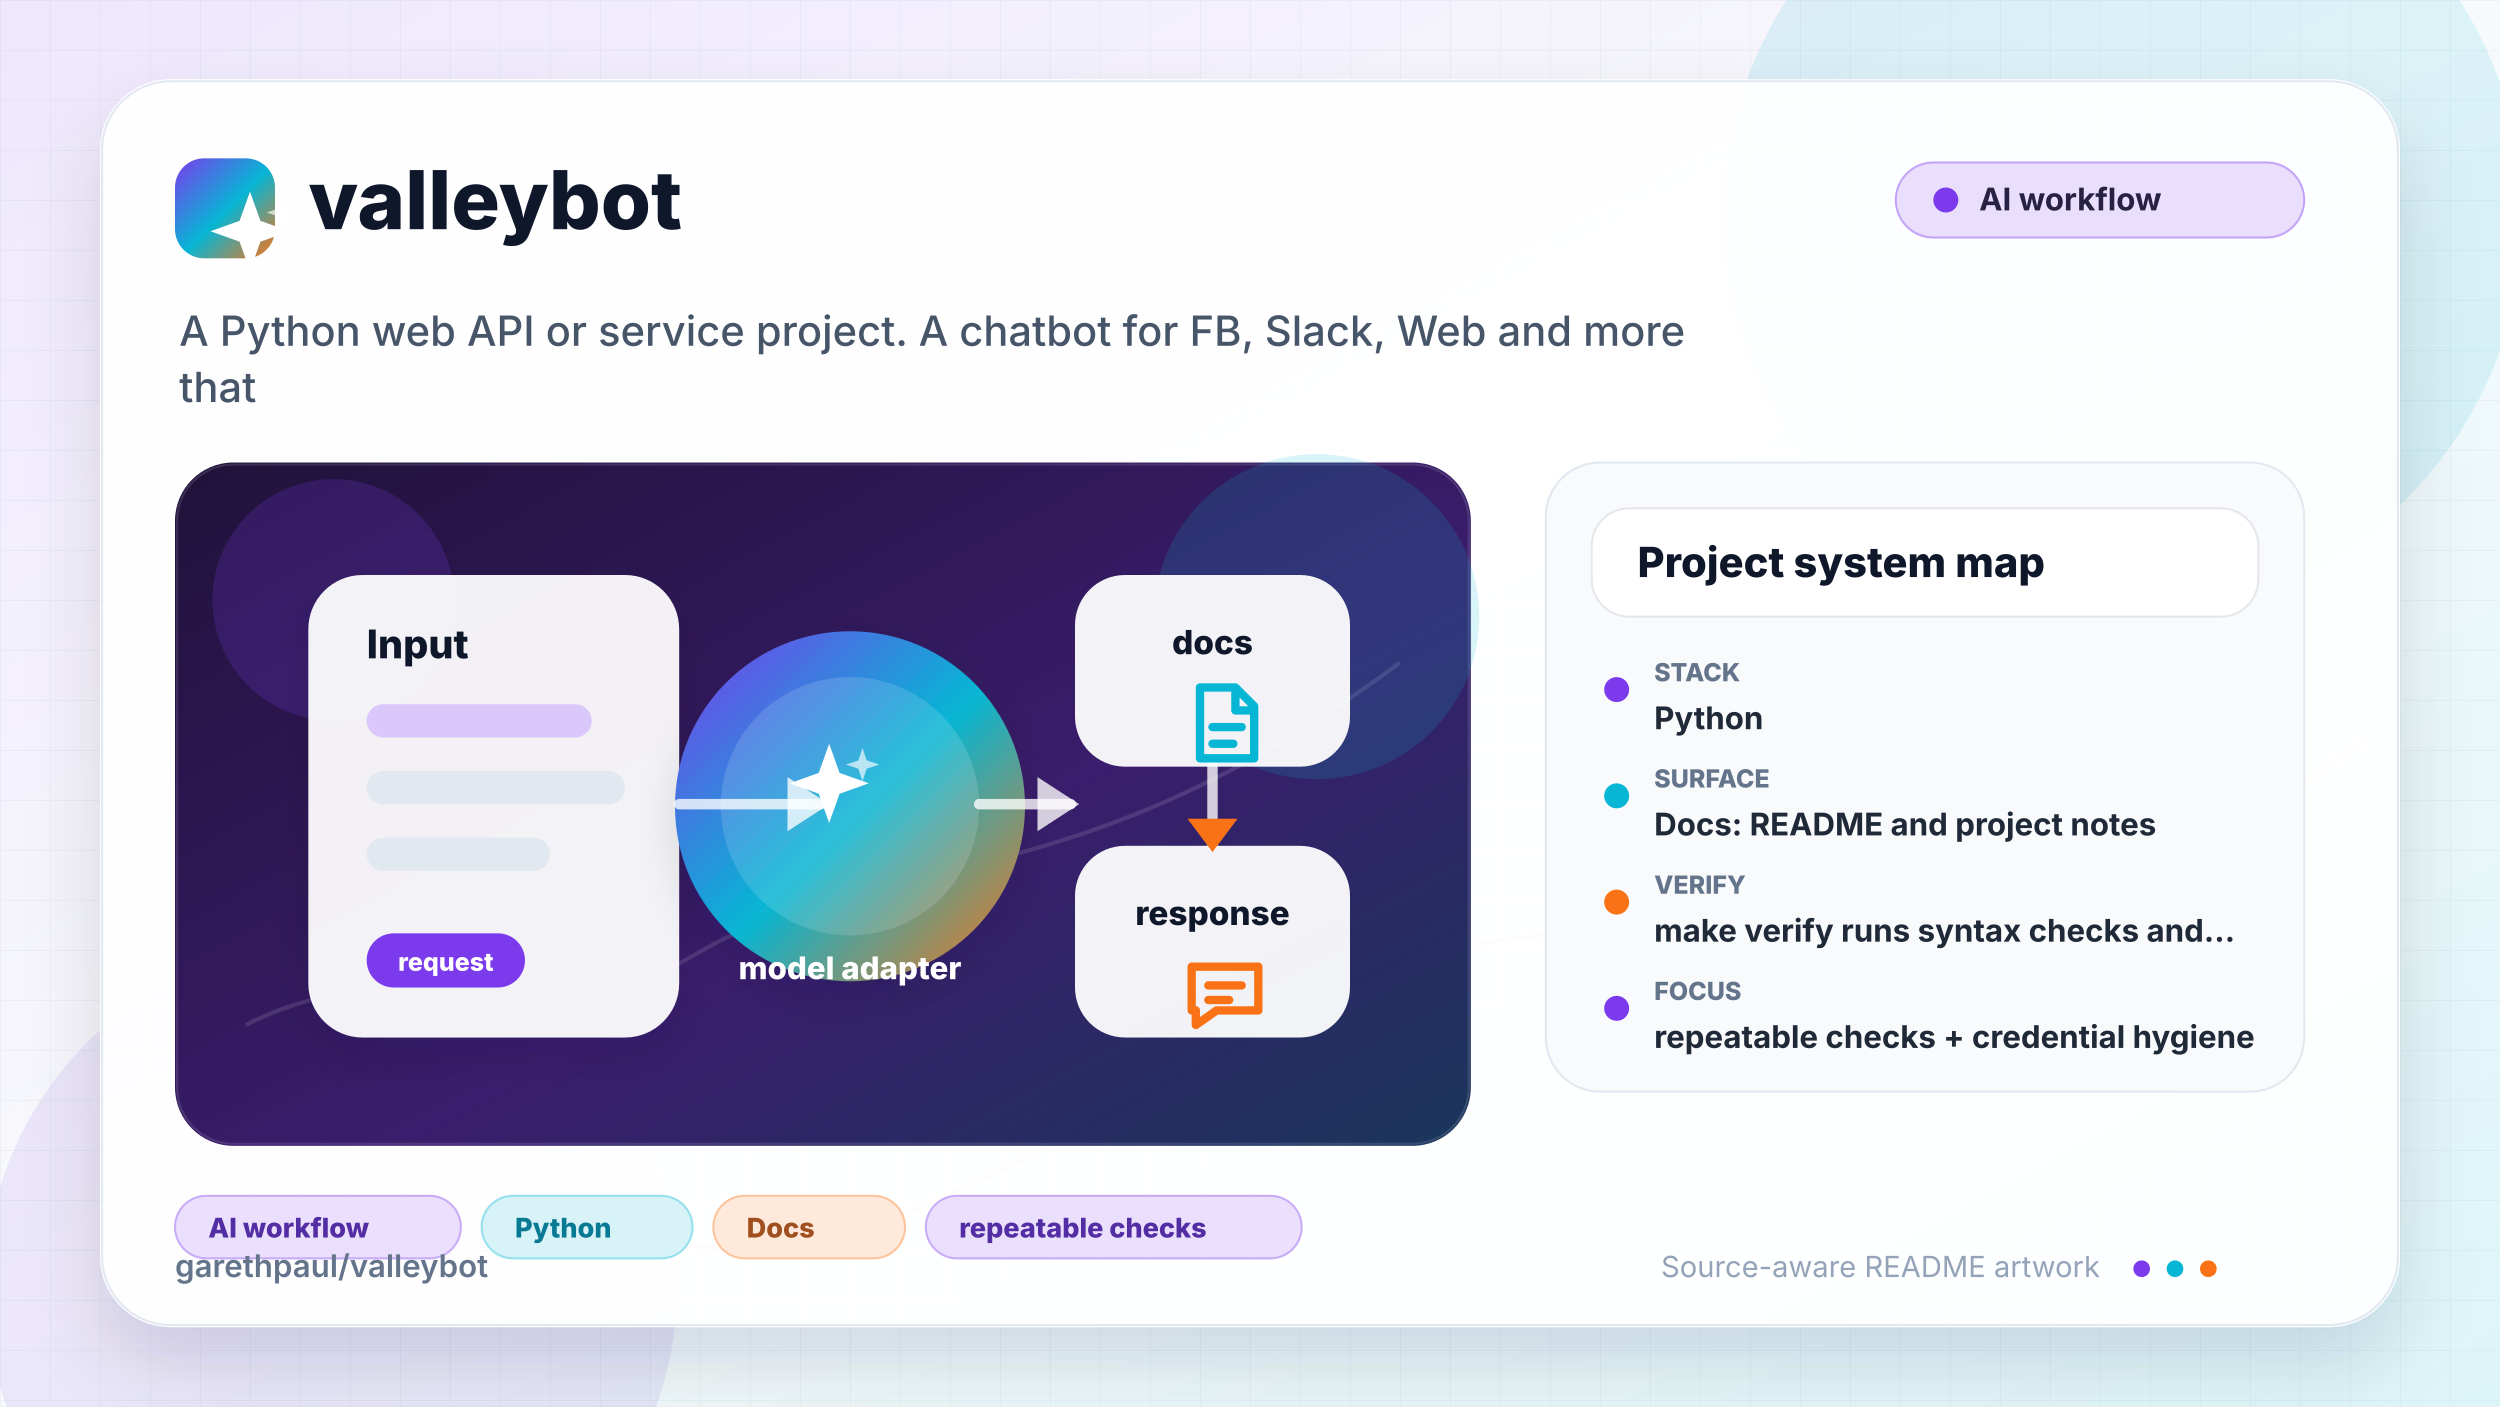
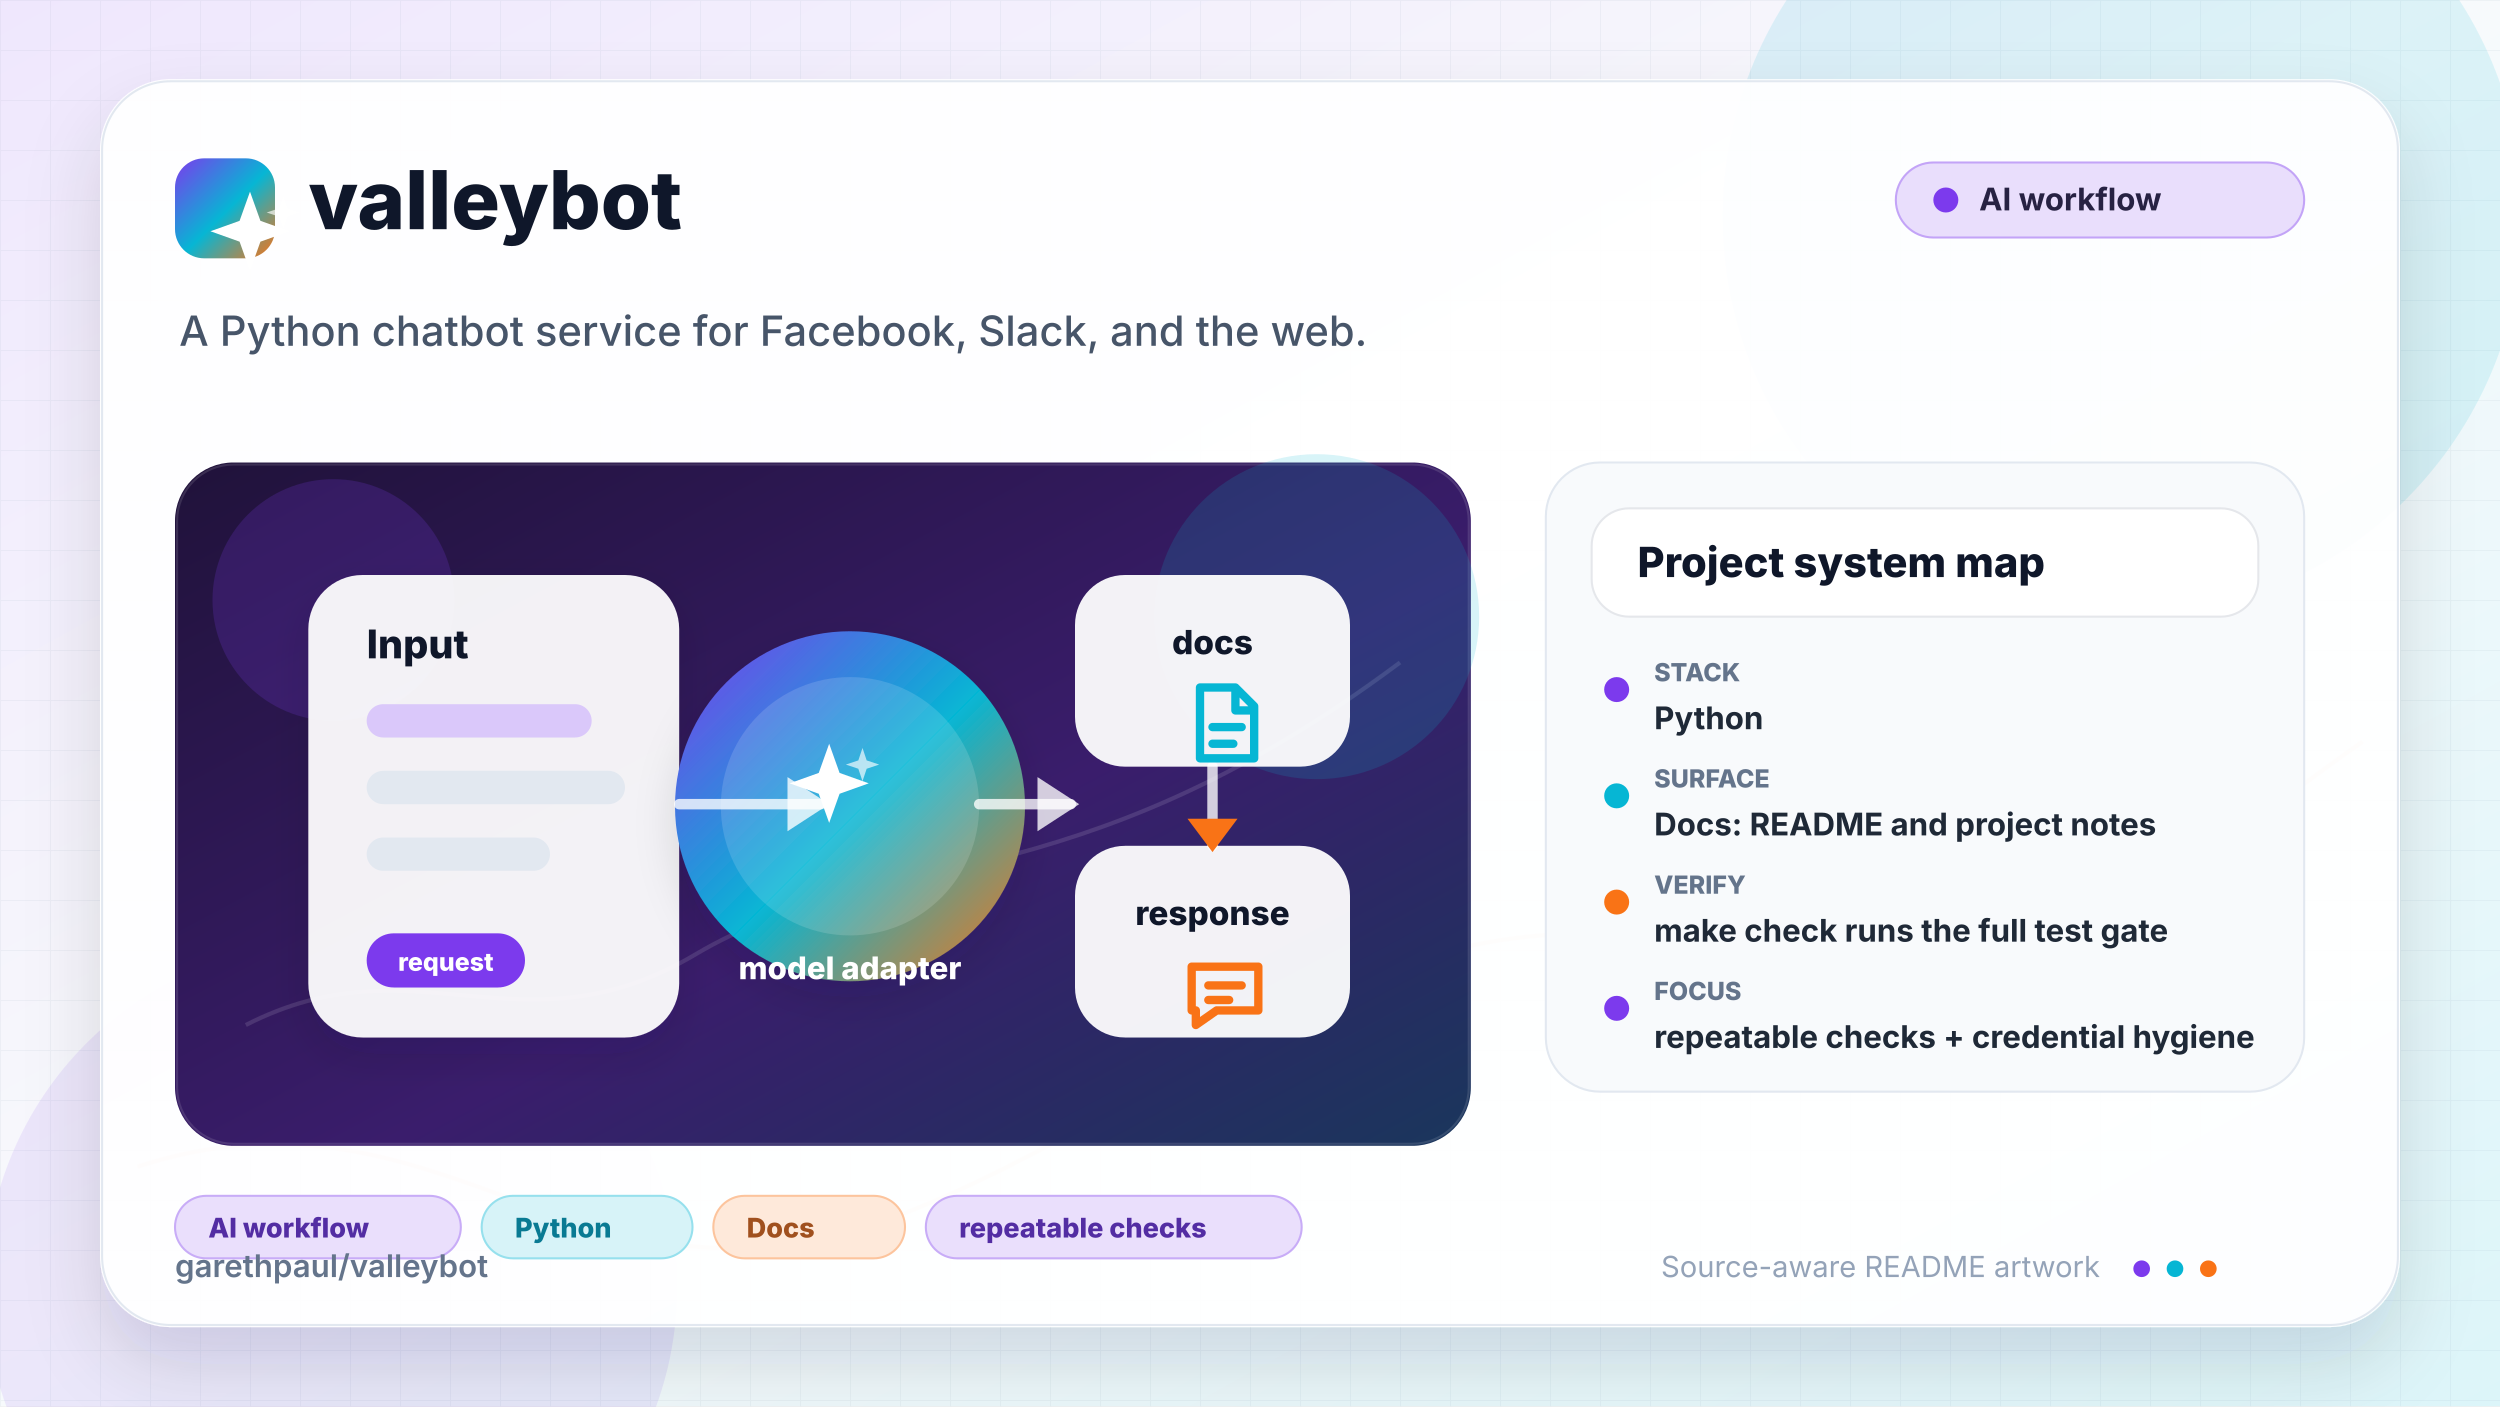
<svg xmlns="http://www.w3.org/2000/svg" width="1200" height="675" viewBox="0 0 1200 675" role="img" aria-labelledby="ppjvent-title ppjvent-desc">
  <defs>
    <linearGradient id="ppjvent-bg" x1="0" y1="0" x2="1" y2="1">
      <stop offset="0%" stop-color="#efe7fd" />
      <stop offset="48%" stop-color="#f8fafc" />
      <stop offset="100%" stop-color="#dcf5f9" />
    </linearGradient>
    <linearGradient id="ppjvent-stage" x1="0" y1="0" x2="1" y2="1">
      <stop offset="0%" stop-color="#20123a" />
      <stop offset="58%" stop-color="#3a1d6c" />
      <stop offset="100%" stop-color="#1a365c" />
    </linearGradient>
    <linearGradient id="ppjvent-accent" x1="0" y1="0" x2="1" y2="1">
      <stop offset="0%" stop-color="#7c3aed" />
      <stop offset="52%" stop-color="#06b6d4" />
      <stop offset="100%" stop-color="#f97316" />
    </linearGradient>
    <linearGradient id="ppjvent-soft" x1="0" y1="0" x2="1" y2="1">
      <stop offset="0%" stop-color="#e0d0fb" />
      <stop offset="100%" stop-color="#fee0cc" />
    </linearGradient>
    <filter id="ppjvent-shadow" x="-20%" y="-20%" width="140%" height="150%">
      <feDropShadow dx="0" dy="18" stdDeviation="18" flood-color="#0f172a" flood-opacity="0.14" />
    </filter>
    <filter id="ppjvent-miniShadow" x="-20%" y="-20%" width="140%" height="150%">
      <feDropShadow dx="0" dy="8" stdDeviation="10" flood-color="#0f172a" flood-opacity="0.12" />
    </filter>
    <pattern id="ppjvent-grid" width="24" height="24" patternUnits="userSpaceOnUse">
      <path d="M24 0H0v24" fill="none" stroke="#94a3b8" stroke-opacity="0.16" stroke-width="1" />
    </pattern>
    <style>
      .label { font: 700 13px ui-sans-serif, system-ui, -apple-system, BlinkMacSystemFont, "Segoe UI", sans-serif; letter-spacing: 0; text-transform: uppercase; }
      .body { font-family: ui-sans-serif, system-ui, -apple-system, BlinkMacSystemFont, "Segoe UI", sans-serif; letter-spacing: 0; }
    </style>
  </defs>
  <rect width="1200" height="675" fill="url(#ppjvent-bg)" />
  <rect width="1200" height="675" fill="url(#ppjvent-grid)" opacity="0.65" />
  <circle cx="159" cy="618" r="166" fill="#7c3aed" opacity="0.10" />
  <circle cx="1019" cy="104" r="192" fill="#06b6d4" opacity="0.12" />
  <path d="M66 560 C214 512 278 642 430 584 C576 528 676 408 838 462 C966 504 1034 426 1134 356" fill="none" stroke="#f97316" stroke-width="2" stroke-opacity="0.18" />
  <rect x="48" y="38" width="1104" height="599" rx="34" fill="#ffffff" opacity="0.94" filter="url(#ppjvent-shadow)" />
  <rect x="49" y="39" width="1102" height="597" rx="33" fill="none" stroke="#e2e8f0" stroke-width="1" />
  <g class="body">
    <rect x="84" y="76" width="48" height="48" rx="14" fill="url(#ppjvent-accent)" />
    <path d="M22 2l5 14 14 5-14 5-5 14-5-14-14-5 14-5z" transform="translate(98 90)" fill="#ffffff" />
    <path d="M38 4l2 6 6 2-6 2-2 6-2-6-6-2 6-2z" transform="translate(98 90)" fill="#ffffff" opacity="0.65" />
    <text x="148" y="110" fill="#0f172a" font-size="39" font-weight="800">valleybot</text>
    <rect x="910" y="78" width="196" height="36" rx="18" fill="#e9defc" stroke="#c3a4f7" />
    <circle cx="934" cy="96" r="6" fill="#7c3aed" />
    <text x="950" y="101" fill="#272243" font-size="15" font-weight="700">AI workflow</text>
-     <text x="86" y="166" fill="#475569" font-size="20" font-weight="500">A Python web API or service project. A chatbot for FB, Slack, Web and more</text>
-     <text x="86" y="193" fill="#475569" font-size="20" font-weight="500">that</text>
+     <text x="86" y="166" fill="#475569" font-size="20" font-weight="500">A Python chatbot service for Facebook, Slack, and the web.</text>
  </g>
  <g transform="translate(84 222)">
    <rect x="0" y="0" width="622" height="328" rx="28" fill="url(#ppjvent-stage)" />
    <rect x="1" y="1" width="620" height="326" rx="27" fill="none" stroke="#ffffff" stroke-opacity="0.12" />
    <path d="M34 270 C116 228 166 286 250 236 C338 184 430 214 588 96" fill="none" stroke="#ffffff" stroke-opacity="0.12" stroke-width="2" />
    <circle cx="76" cy="66" r="58" fill="#7c3aed" opacity="0.20" />
    <circle cx="548" cy="74" r="78" fill="#06b6d4" opacity="0.16" />
    <g class="body">
      <rect x="64" y="54" width="178" height="222" rx="26" fill="#ffffff" opacity="0.94" filter="url(#ppjvent-miniShadow)" />
      <text x="92" y="94" fill="#0f172a" font-size="19" font-weight="800">Input</text>
      <rect x="92" y="116" width="108" height="16" rx="8" fill="#dac8fa" />
      <rect x="92" y="148" width="124" height="16" rx="8" fill="#e2e8f0" />
      <rect x="92" y="180" width="88" height="16" rx="8" fill="#e2e8f0" />
      <rect x="92" y="226" width="76" height="26" rx="13" fill="#7c3aed" />
      <text x="130" y="244" fill="#ffffff" font-size="12" font-weight="800" text-anchor="middle">request</text>
      <circle cx="324" cy="165" r="84" fill="url(#ppjvent-accent)" filter="url(#ppjvent-miniShadow)" />
      <circle cx="324" cy="165" r="62" fill="#ffffff" opacity="0.14" />
      <path d="M22 2l5 14 14 5-14 5-5 14-5-14-14-5 14-5z" transform="translate(292 133)" fill="#ffffff" />
      <path d="M38 4l2 6 6 2-6 2-2 6-2-6-6-2 6-2z" transform="translate(292 133)" fill="#ffffff" opacity="0.65" />
      <text x="324" y="248" fill="#ffffff" font-size="15" font-weight="800" text-anchor="middle">model adapter</text>
      <rect x="432" y="54" width="132" height="92" rx="24" fill="#ffffff" opacity="0.94" />
      <rect x="432" y="184" width="132" height="92" rx="24" fill="#ffffff" opacity="0.94" />
      <text x="498" y="92" fill="#0f172a" font-size="16" font-weight="800" text-anchor="middle">docs</text>
      <text x="498" y="222" fill="#0f172a" font-size="16" font-weight="800" text-anchor="middle">response</text>
      <path d="M242 164h68 M386 164h44 M498 146v38" stroke="#ffffff" stroke-width="5" stroke-linecap="round" opacity="0.78" />
      <path d="M294 151l20 13-20 13 M414 151l20 13-20 13" fill="#ffffff" opacity="0.78" />
      <path d="M486 171l12 16 12-16" fill="#f97316" />
      <path d="M10 4h17l9 9v25H10z M27 4v11h9 M16 23h14 M16 31h10" transform="translate(482 104)" stroke="#06b6d4" stroke-width="4" stroke-linecap="round" stroke-linejoin="round" fill="none" />
      <path d="M6 10h32v21H18L8 38v-7H6z" transform="translate(482 232)" stroke="#f97316" stroke-width="4" stroke-linecap="round" stroke-linejoin="round" fill="none" />
      <path d="M14 19h16 M14 26h10" transform="translate(482 232)" stroke="#f97316" stroke-width="4" stroke-linecap="round" stroke-linejoin="round" fill="none" />
    </g>
  </g>
  <g class="body" transform="translate(742 222)">
    <rect x="0" y="0" width="364" height="302" rx="26" fill="#f8fafc" stroke="#e2e8f0" />
    <rect x="22" y="22" width="320" height="52" rx="18" fill="#ffffff" stroke="#e5e7eb" />
    <text x="44" y="55" fill="#0f172a" font-size="20" font-weight="800">Project system map</text>
    <g transform="translate(24 94)">
      <circle cx="10" cy="15" r="6" fill="#7c3aed" />
      <text x="28" y="11" fill="#64748b" font-size="12" font-weight="800">STACK</text>
      <text x="28" y="34" fill="#1f2937" font-size="15" font-weight="650">Python</text>
    </g>
    <g transform="translate(24 145)">
      <circle cx="10" cy="15" r="6" fill="#06b6d4" />
      <text x="28" y="11" fill="#64748b" font-size="12" font-weight="800">SURFACE</text>
      <text x="28" y="34" fill="#1f2937" font-size="15" font-weight="650">Docs: README and project notes</text>
    </g>
    <g transform="translate(24 196)">
      <circle cx="10" cy="15" r="6" fill="#f97316" />
      <text x="28" y="11" fill="#64748b" font-size="12" font-weight="800">VERIFY</text>
-       <text x="28" y="34" fill="#1f2937" font-size="15" font-weight="650">make verify runs syntax checks and...</text>
+       <text x="28" y="34" fill="#1f2937" font-size="15" font-weight="650">make check runs the full test gate</text>
    </g>
    <g transform="translate(24 247)">
      <circle cx="10" cy="15" r="6" fill="#7c3aed" />
      <text x="28" y="11" fill="#64748b" font-size="12" font-weight="800">FOCUS</text>
      <text x="28" y="34" fill="#1f2937" font-size="15" font-weight="650">repeatable checks + credential hygiene</text>
    </g>
  </g>
  <g class="body">
    <rect x="84" y="574" width="137.2" height="30" rx="15" fill="#eadffc" stroke="#c8acf7" />
    <text x="100" y="594" fill="#532da3" font-size="13" font-weight="800">AI workflow</text>
    <rect x="231.2" y="574" width="101.2" height="30" rx="15" fill="#d7f3f8" stroke="#96e0ed" />
    <text x="247.2" y="594" fill="#097a93" font-size="13" font-weight="800">Python</text>
    <rect x="342.4" y="574" width="92" height="30" rx="15" fill="#fee9da" stroke="#fcc49d" />
    <text x="358.4" y="594" fill="#a0501e" font-size="13" font-weight="800">Docs</text>
    <rect x="444.4" y="574" width="180.4" height="30" rx="15" fill="#eadffc" stroke="#c8acf7" />
    <text x="460.4" y="594" fill="#532da3" font-size="13" font-weight="800">repeatable checks</text>
  </g>
  <g class="body">
    <text x="84" y="613" fill="#64748b" font-size="15" font-weight="600">garethpaul/valleybot</text>
    <text x="1008" y="613" fill="#94a3b8" font-size="14" text-anchor="end">Source-aware README artwork</text>
    <circle cx="1028" cy="609" r="4" fill="#7c3aed" />
    <circle cx="1044" cy="609" r="4" fill="#06b6d4" />
    <circle cx="1060" cy="609" r="4" fill="#f97316" />
  </g>
</svg>
